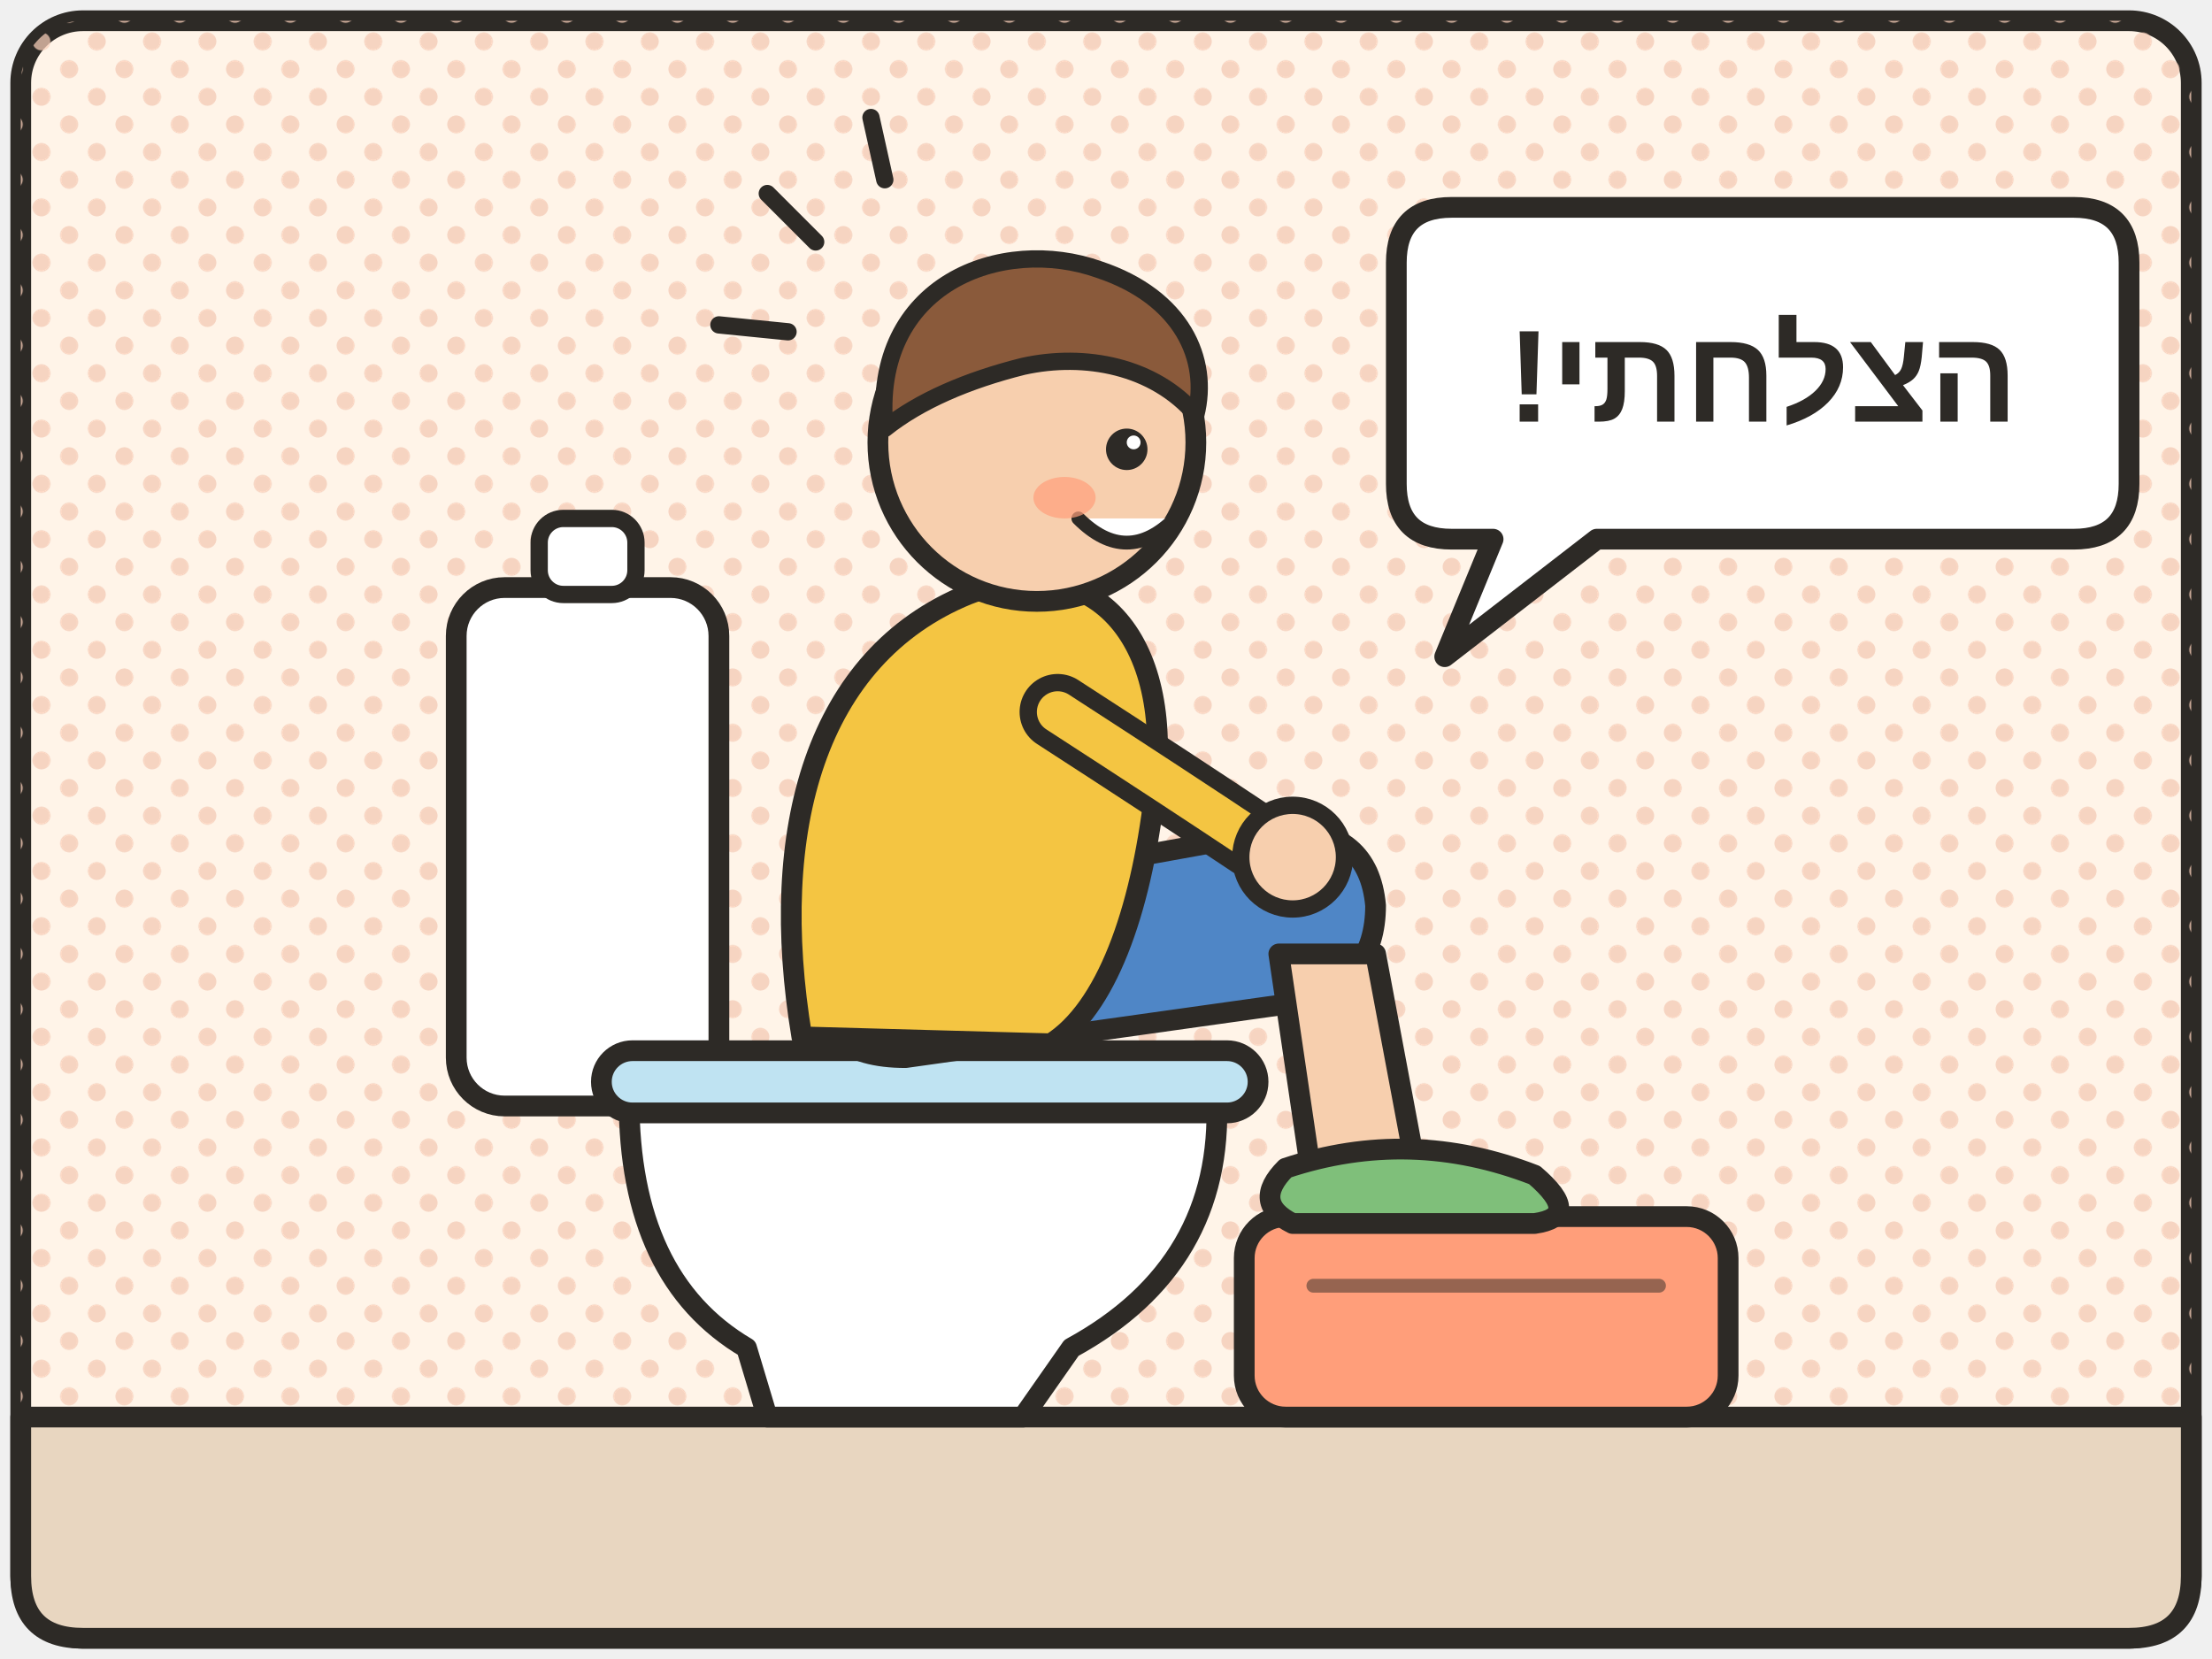
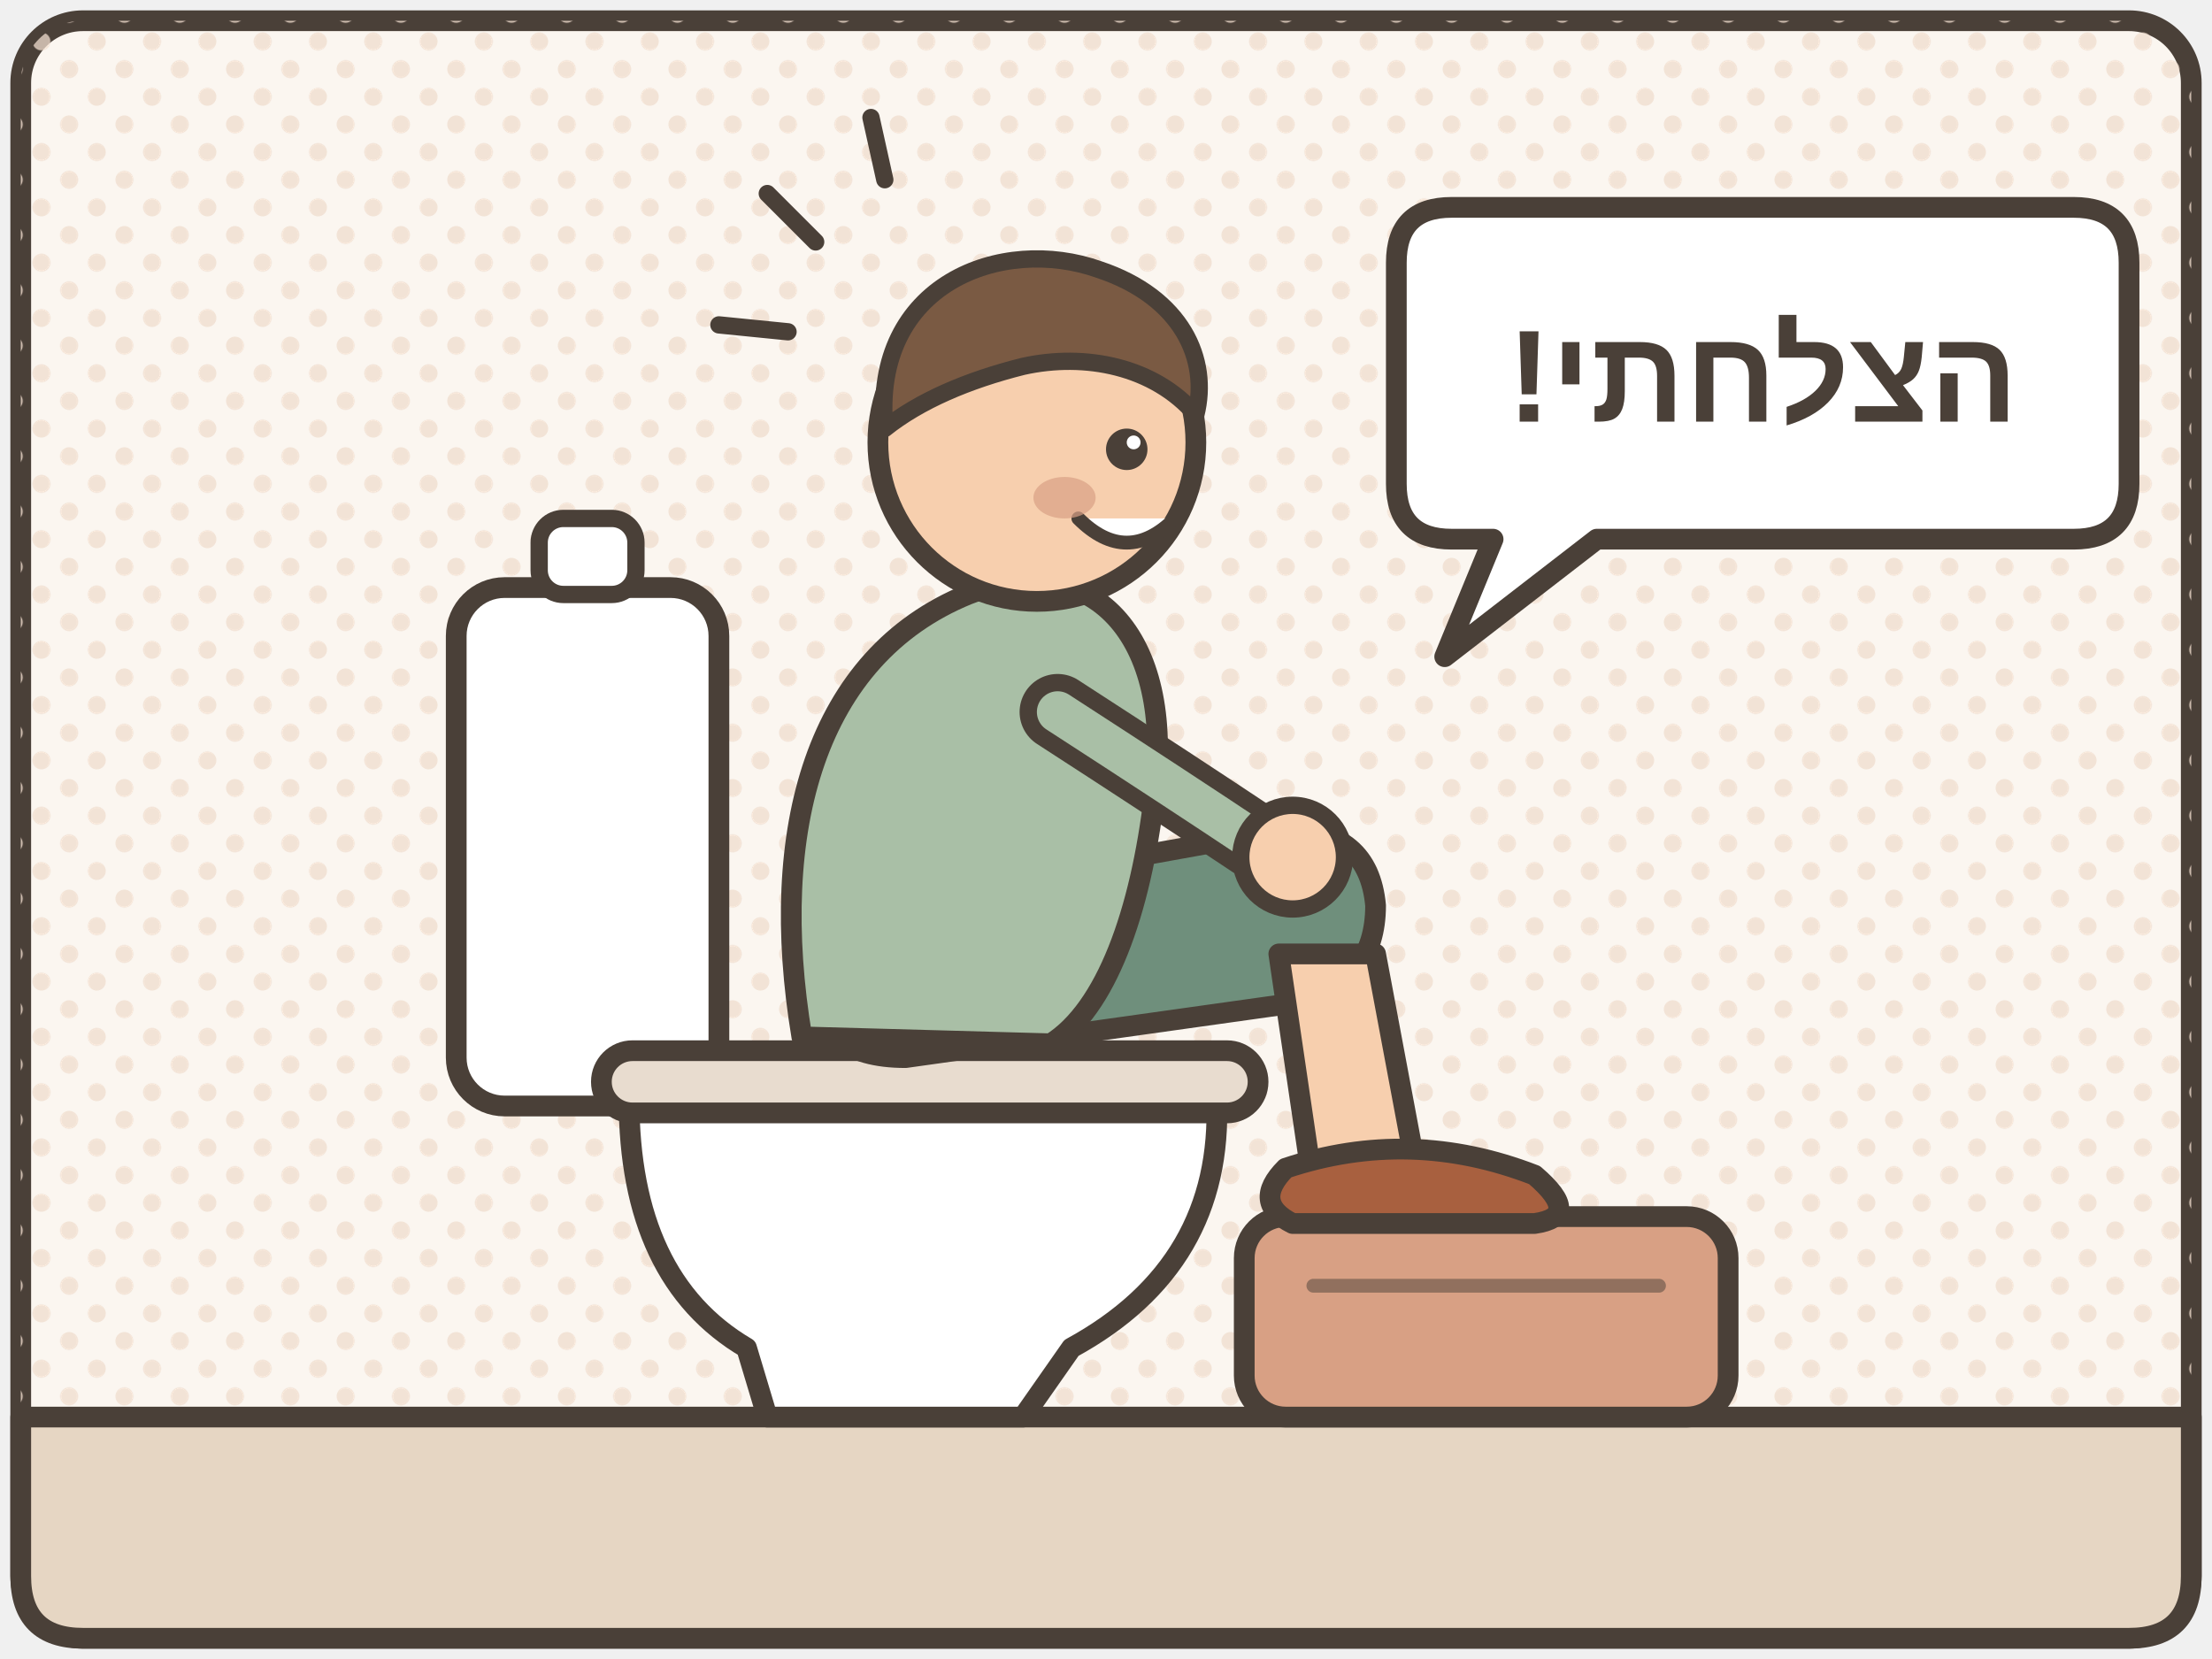
<svg xmlns="http://www.w3.org/2000/svg" viewBox="0 0 640 480" role="img" aria-labelledby="t" font-family="Heebo, Assistant, Arial, sans-serif">
  <defs>
    <pattern id="dots" width="16" height="16" patternUnits="userSpaceOnUse">
-       <circle cx="4" cy="4" r="2.6" fill="#f3c9b4" />
-       <circle cx="12" cy="12" r="2.6" fill="#f3c9b4" />
+       <circle cx="4" cy="4" r="2.6" fill="#efdccd" />
+       <circle cx="12" cy="12" r="2.6" fill="#efdccd" />
    </pattern>
  </defs>
-   <g stroke="#2d2a26" stroke-linejoin="round" stroke-linecap="round">
-     <rect x="6" y="6" width="628" height="468" rx="18" fill="#fff4e8" stroke-width="6" />
+   <g stroke="#4a4038" stroke-linejoin="round" stroke-linecap="round">
+     <rect x="6" y="6" width="628" height="468" rx="18" fill="#fbf6f0" stroke-width="6" />
    <rect x="6" y="6" width="628" height="468" rx="18" fill="url(#dots)" stroke="none" opacity=".75" />
-     <path d="M6,410 L634,410 L634,456 Q634,474 616,474 L24,474 Q6,474 6,456 Z" fill="#e8d6c0" stroke-width="6" />
+     <path d="M6,410 L634,410 L634,456 Q634,474 616,474 L24,474 Q6,474 6,456 Z" fill="#e6d6c3" stroke-width="6" />
    <rect x="132" y="170" width="76" height="150" rx="14" fill="#ffffff" stroke-width="6" />
    <rect x="156" y="150" width="28" height="22" rx="7" fill="#ffffff" stroke-width="5" />
    <path d="M182,318 L352,318 Q354,366 310,390 L296,410 L222,410 L216,390 Q182,370 182,318 Z" fill="#ffffff" stroke-width="6" />
-     <rect x="174" y="304" width="190" height="18" rx="9" fill="#bfe3f2" stroke-width="6" />
-     <rect x="360" y="352" width="140" height="58" rx="12" fill="#ff9e7a" stroke-width="6" />
+     <rect x="174" y="304" width="190" height="18" rx="9" fill="#e8dccf" stroke-width="6" />
+     <rect x="360" y="352" width="140" height="58" rx="12" fill="#d8a084" stroke-width="6" />
    <line x1="380" y1="372" x2="480" y2="372" stroke-width="4" opacity=".5" />
-     <path d="M250,262 L372,240 Q396,240 398,262 Q398,284 376,290 L262,306 Q236,306 236,284 Q236,266 250,262 Z" fill="#4f86c6" stroke-width="6" />
+     <path d="M250,262 L372,240 Q396,240 398,262 Q398,284 376,290 L262,306 Q236,306 236,284 Q236,266 250,262 Z" fill="#6f8f7c" stroke-width="6" />
    <path d="M370,276 L398,276 L410,340 L380,344 Z" fill="#f7cfae" stroke-width="6" />
-     <path d="M372,338 Q408,326 444,340 Q458,352 444,354 L374,354 Q362,348 372,338 Z" fill="#7fbf7a" stroke-width="6" />
-     <path d="M232,300 C222,240 236,190 280,172 C316,158 340,184 334,230 C330,264 320,292 304,302 Z" fill="#f4c542" stroke-width="6" />
+     <path d="M372,338 Q408,326 444,340 Q458,352 444,354 L374,354 Q362,348 372,338 Z" fill="#a8603f" stroke-width="6" />
+     <path d="M232,300 C222,240 236,190 280,172 C316,158 340,184 334,230 C330,264 320,292 304,302 Z" fill="#a9bfa6" stroke-width="6" />
    <path d="M306,206 Q340,228 364,244" fill="none" stroke-width="22" />
-     <path d="M306,206 Q340,228 364,244" fill="none" stroke="#f4c542" stroke-width="12" />
+     <path d="M306,206 Q340,228 364,244" fill="none" stroke="#a9bfa6" stroke-width="12" />
    <circle cx="374" cy="248" r="15" fill="#f7cfae" stroke-width="5" />
    <circle cx="300" cy="128" r="46" fill="#f7cfae" stroke-width="6" />
-     <path d="M256,124 C252,82 290,68 318,78 C342,86 350,104 346,120 C334,106 314,102 296,106 C280,110 266,116 256,124 Z" fill="#8a5a3b" stroke-width="5" />
-     <circle cx="326" cy="130" r="6" fill="#2d2a26" stroke="none" />
+     <path d="M256,124 C252,82 290,68 318,78 C342,86 350,104 346,120 C334,106 314,102 296,106 C280,110 266,116 256,124 Z" fill="#7a5a43" stroke-width="5" />
+     <circle cx="326" cy="130" r="6" fill="#4a4038" stroke="none" />
    <circle cx="328" cy="128" r="2" fill="#ffffff" stroke="none" />
    <path d="M312,150 Q326,164 340,150" fill="#ffffff" stroke-width="4" />
-     <ellipse cx="308" cy="144" rx="9" ry="6" fill="#ff9e7a" stroke="none" opacity=".7" />
+     <ellipse cx="308" cy="144" rx="9" ry="6" fill="#d8a084" stroke="none" opacity=".7" />
    <path d="M420,60 L600,60 Q616,60 616,76 L616,140 Q616,156 600,156 L462,156 L418,190 L432,156 L420,156 Q404,156 404,140 L404,76 Q404,60 420,60 Z" fill="#ffffff" stroke-width="6" />
  </g>
-   <text x="510" y="122" text-anchor="middle" font-size="38" font-weight="800" fill="#2d2a26" direction="rtl">הצלחתי!</text>
-   <g stroke="#2d2a26" stroke-width="5" stroke-linecap="round">
+   <text x="510" y="122" text-anchor="middle" font-size="38" font-weight="800" fill="#4a4038" direction="rtl">הצלחתי!</text>
+   <g stroke="#4a4038" stroke-width="5" stroke-linecap="round">
    <line x1="236" y1="70" x2="222" y2="56" />
    <line x1="228" y1="96" x2="208" y2="94" />
    <line x1="256" y1="52" x2="252" y2="34" />
  </g>
</svg>
